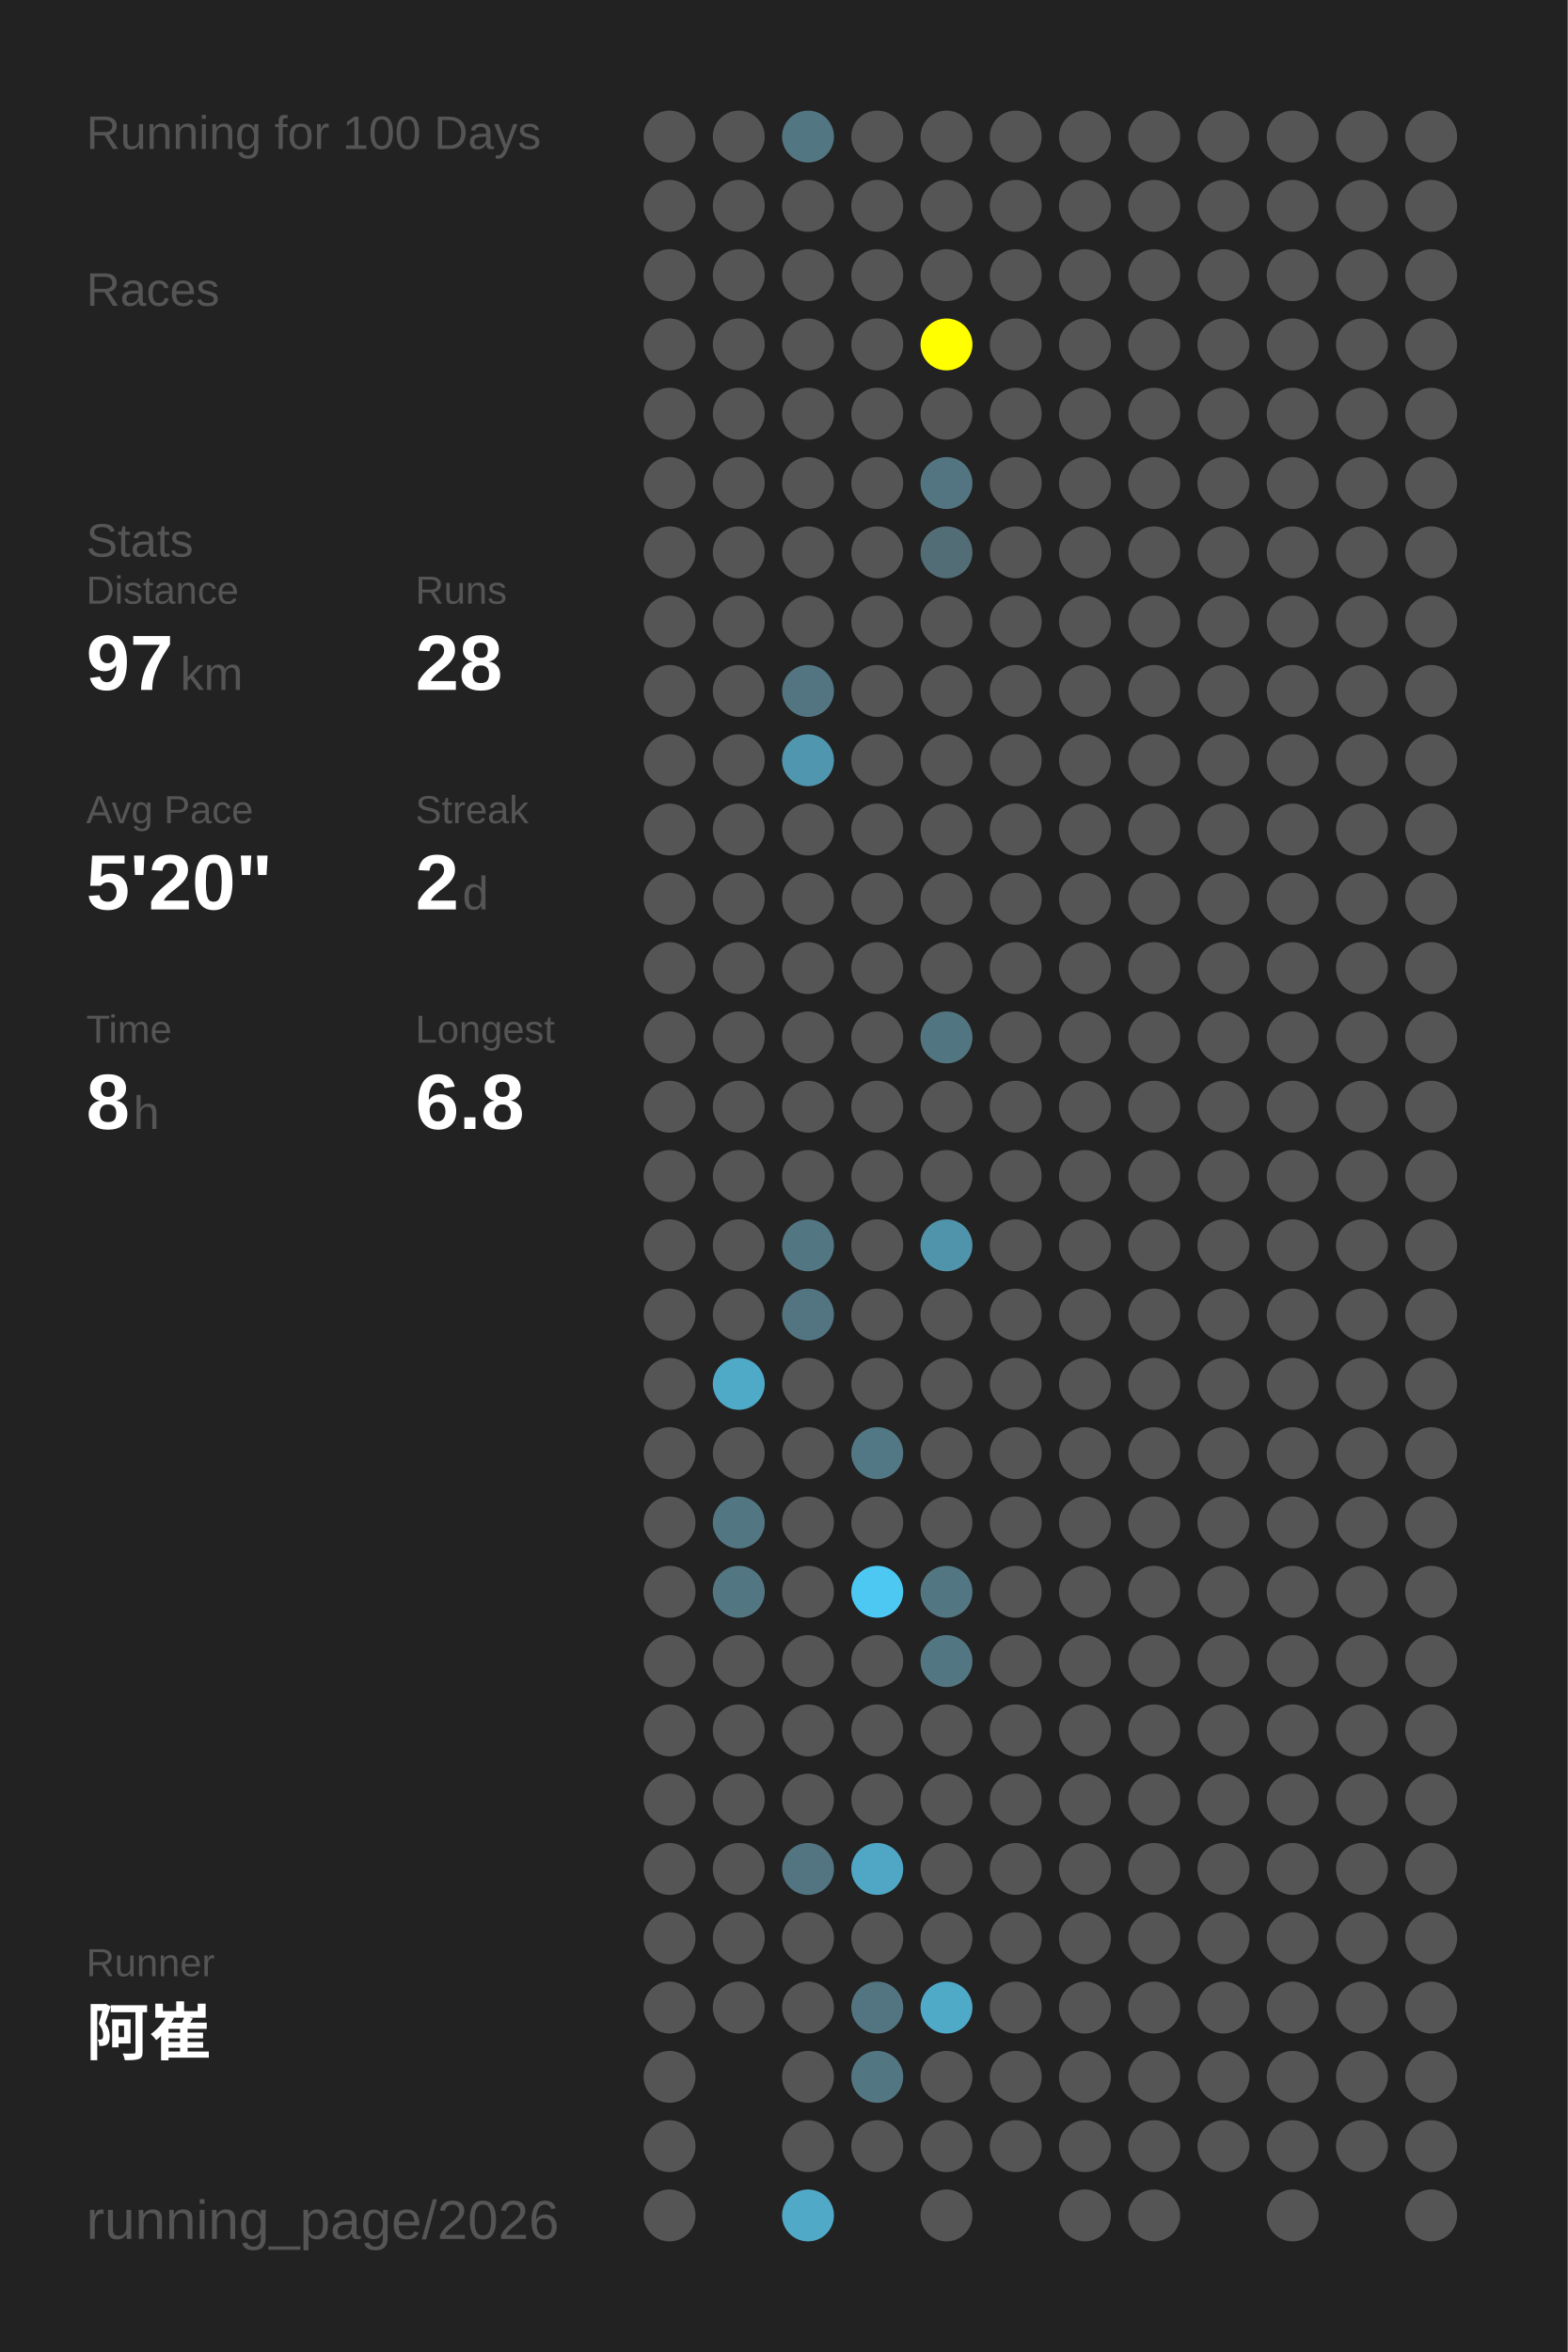
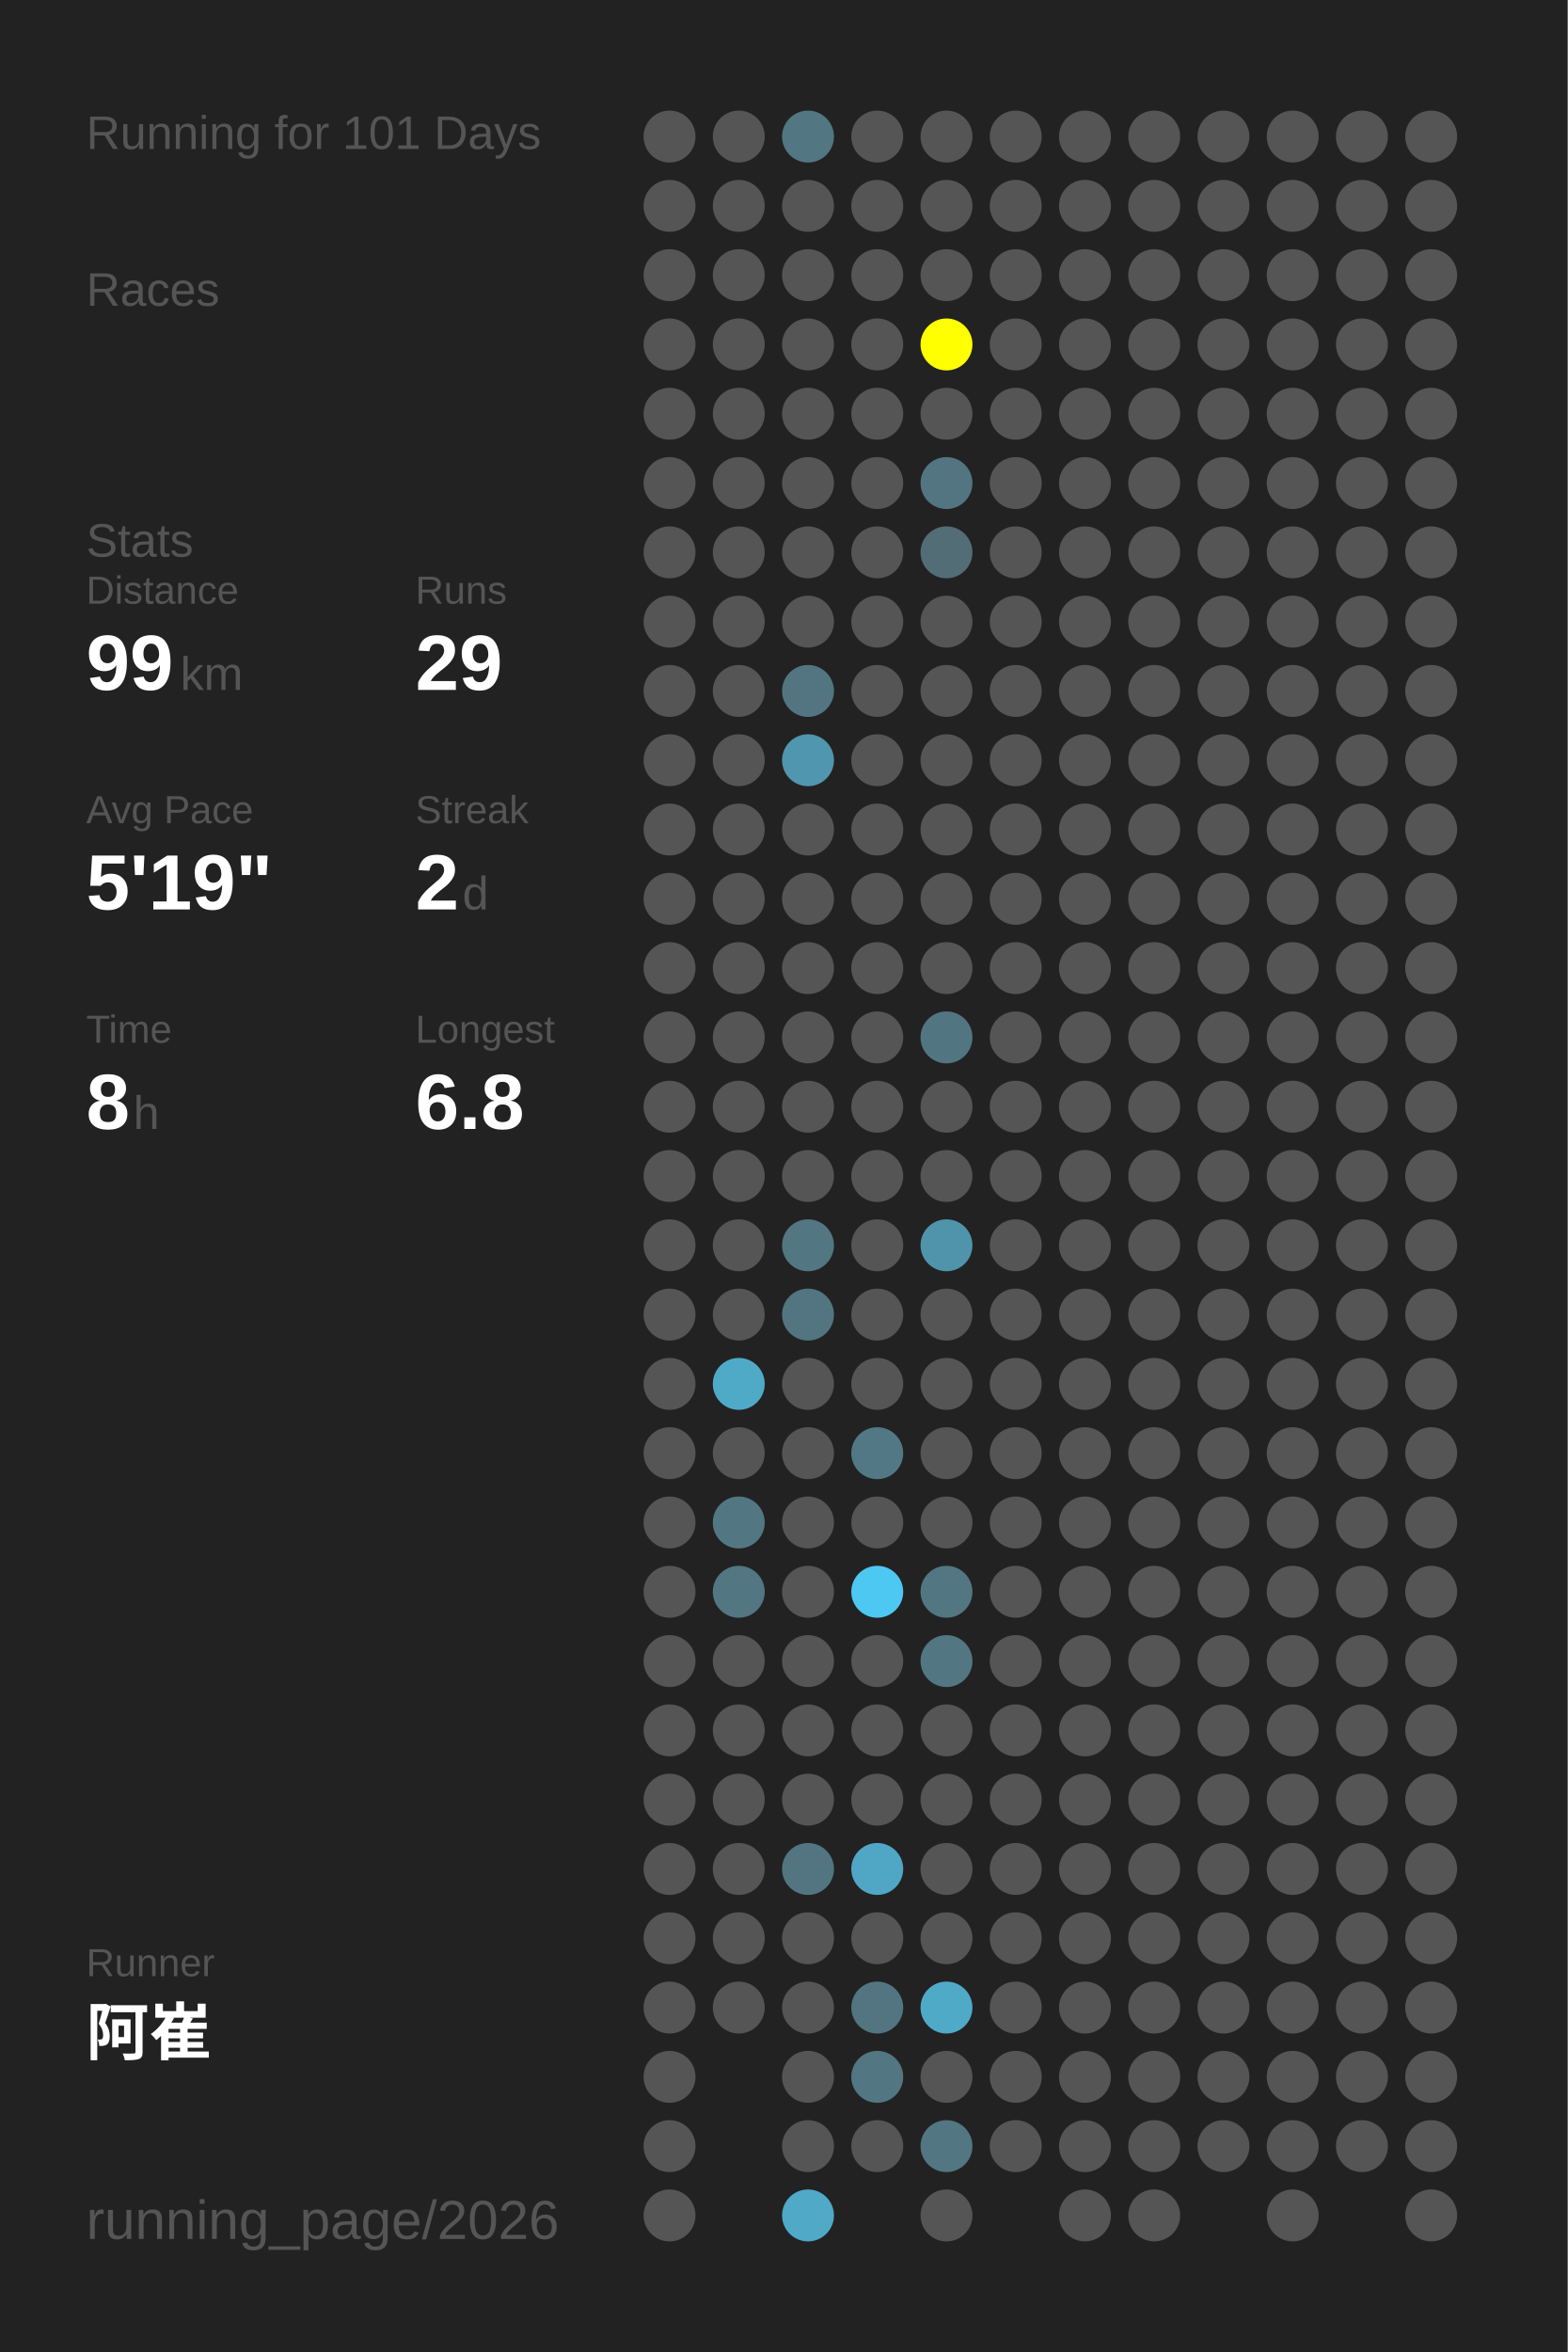
<svg xmlns="http://www.w3.org/2000/svg" baseProfile="full" height="300mm" version="1.1" viewBox="0,0,200,300" width="200mm">
  <defs />
  <rect fill="#222222" height="300" width="200" x="0" y="0" />
-   <text fill="#555555" style="font-size:6px; font-family:Arial;" x="11" y="19">Running for 100 Days</text>
+   <text fill="#555555" style="font-size:6px; font-family:Arial;" x="11" y="19">Running for 101 Days</text>
  <text fill="#555555" style="font-size:6px; font-family:Arial;" x="11" y="39">Races</text>
  <text fill="#555555" style="font-size:6px; font-family:Arial;" x="11" y="71">Stats</text>
  <text fill="#555555" style="font-size:5px; font-family:Arial;" x="11" y="77">Distance</text>
-   <text fill="#FFFFFF" style="font-size:10px; font-family:Arial; font-weight:bold;" x="11" y="88">97</text>
+   <text fill="#FFFFFF" style="font-size:10px; font-family:Arial; font-weight:bold;" x="11" y="88">99</text>
  <text fill="#555555" style="font-size:6px; font-family:Arial;" x="23" y="88">km</text>
  <text fill="#555555" style="font-size:5px; font-family:Arial;" x="53" y="77">Runs</text>
-   <text fill="#FFFFFF" style="font-size:10px; font-family:Arial; font-weight:bold;" x="53" y="88">28</text>
+   <text fill="#FFFFFF" style="font-size:10px; font-family:Arial; font-weight:bold;" x="53" y="88">29</text>
  <text fill="#555555" style="font-size:5px; font-family:Arial;" x="11" y="105">Avg Pace</text>
-   <text fill="#FFFFFF" style="font-size:10px; font-family:Arial; font-weight:bold;" x="11" y="116">5'20"</text>
+   <text fill="#FFFFFF" style="font-size:10px; font-family:Arial; font-weight:bold;" x="11" y="116">5'19"</text>
  <text fill="#555555" style="font-size:5px; font-family:Arial;" x="53" y="105">Streak</text>
  <text fill="#FFFFFF" style="font-size:10px; font-family:Arial; font-weight:bold;" x="53" y="116">2</text>
  <text fill="#555555" style="font-size:6px; font-family:Arial;" x="59" y="116">d</text>
  <text fill="#555555" style="font-size:5px; font-family:Arial;" x="11" y="133">Time</text>
  <text fill="#FFFFFF" style="font-size:10px; font-family:Arial; font-weight:bold;" x="11" y="144">8</text>
  <text fill="#555555" style="font-size:6px; font-family:Arial;" x="17" y="144">h</text>
  <text fill="#555555" style="font-size:5px; font-family:Arial;" x="53" y="133">Longest</text>
  <text fill="#FFFFFF" style="font-size:10px; font-family:Arial; font-weight:bold;" x="53" y="144">6.8</text>
  <text fill="#555555" style="font-size:5px; font-family:Arial;" x="11" y="252.065">Runner</text>
  <text fill="#FFFFFF" style="font-size:8px; font-family:Arial; font-weight:bold;" x="11" y="262.065">阿崔</text>
  <text fill="#555555" style="font-size:7px; font-family:Arial;" x="11" y="285.581">running_page/2026</text>
  <circle cx="85.417" cy="17.419" fill="#555555" r="3.312" />
  <circle cx="85.417" cy="26.258" fill="#555555" r="3.312" />
  <circle cx="85.417" cy="35.097" fill="#555555" r="3.312" />
  <circle cx="85.417" cy="43.935" fill="#555555" r="3.312" />
  <circle cx="85.417" cy="52.774" fill="#555555" r="3.312" />
  <circle cx="85.417" cy="61.613" fill="#555555" r="3.312" />
  <circle cx="85.417" cy="70.452" fill="#555555" r="3.312" />
  <circle cx="85.417" cy="79.29" fill="#555555" r="3.312" />
  <circle cx="85.417" cy="88.129" fill="#555555" r="3.312" />
  <circle cx="85.417" cy="96.968" fill="#555555" r="3.312" />
  <circle cx="85.417" cy="105.806" fill="#555555" r="3.312" />
  <circle cx="85.417" cy="114.645" fill="#555555" r="3.312" />
  <circle cx="85.417" cy="123.484" fill="#555555" r="3.312" />
  <circle cx="85.417" cy="132.323" fill="#555555" r="3.312" />
  <circle cx="85.417" cy="141.161" fill="#555555" r="3.312" />
  <circle cx="85.417" cy="150" fill="#555555" r="3.312" />
  <circle cx="85.417" cy="158.839" fill="#555555" r="3.312" />
  <circle cx="85.417" cy="167.677" fill="#555555" r="3.312" />
  <circle cx="85.417" cy="176.516" fill="#555555" r="3.312" />
  <circle cx="85.417" cy="185.355" fill="#555555" r="3.312" />
  <circle cx="85.417" cy="194.194" fill="#555555" r="3.312" />
  <circle cx="85.417" cy="203.032" fill="#555555" r="3.312" />
  <circle cx="85.417" cy="211.871" fill="#555555" r="3.312" />
  <circle cx="85.417" cy="220.71" fill="#555555" r="3.312" />
  <circle cx="85.417" cy="229.548" fill="#555555" r="3.312" />
  <circle cx="85.417" cy="238.387" fill="#555555" r="3.312" />
  <circle cx="85.417" cy="247.226" fill="#555555" r="3.312" />
  <circle cx="85.417" cy="256.065" fill="#555555" r="3.312" />
  <circle cx="85.417" cy="264.903" fill="#555555" r="3.312" />
  <circle cx="85.417" cy="273.742" fill="#555555" r="3.312" />
  <circle cx="85.417" cy="282.581" fill="#555555" r="3.312" />
  <circle cx="94.25" cy="17.419" fill="#555555" r="3.312" />
  <circle cx="94.25" cy="26.258" fill="#555555" r="3.312" />
  <circle cx="94.25" cy="35.097" fill="#555555" r="3.312" />
  <circle cx="94.25" cy="43.935" fill="#555555" r="3.312" />
  <circle cx="94.25" cy="52.774" fill="#555555" r="3.312" />
  <circle cx="94.25" cy="61.613" fill="#555555" r="3.312" />
  <circle cx="94.25" cy="70.452" fill="#555555" r="3.312" />
  <circle cx="94.25" cy="79.29" fill="#555555" r="3.312" />
  <circle cx="94.25" cy="88.129" fill="#555555" r="3.312" />
  <circle cx="94.25" cy="96.968" fill="#555555" r="3.312" />
  <circle cx="94.25" cy="105.806" fill="#555555" r="3.312" />
  <circle cx="94.25" cy="114.645" fill="#555555" r="3.312" />
  <circle cx="94.25" cy="123.484" fill="#555555" r="3.312" />
  <circle cx="94.25" cy="132.323" fill="#555555" r="3.312" />
  <circle cx="94.25" cy="141.161" fill="#555555" r="3.312" />
  <circle cx="94.25" cy="150" fill="#555555" r="3.312" />
  <circle cx="94.25" cy="158.839" fill="#555555" r="3.312" />
  <circle cx="94.25" cy="167.677" fill="#555555" r="3.312" />
  <circle cx="94.25" cy="176.516" fill="#4faac8" r="3.312" />
  <circle cx="94.25" cy="185.355" fill="#555555" r="3.312" />
  <circle cx="94.25" cy="194.194" fill="#527783" r="3.312" />
  <circle cx="94.25" cy="203.032" fill="#527682" r="3.312" />
  <circle cx="94.25" cy="211.871" fill="#555555" r="3.312" />
  <circle cx="94.25" cy="220.71" fill="#555555" r="3.312" />
  <circle cx="94.25" cy="229.548" fill="#555555" r="3.312" />
  <circle cx="94.25" cy="238.387" fill="#555555" r="3.312" />
  <circle cx="94.25" cy="247.226" fill="#555555" r="3.312" />
  <circle cx="94.25" cy="256.065" fill="#555555" r="3.312" />
  <circle cx="103.083" cy="17.419" fill="#527682" r="3.312" />
  <circle cx="103.083" cy="26.258" fill="#555555" r="3.312" />
  <circle cx="103.083" cy="35.097" fill="#555555" r="3.312" />
  <circle cx="103.083" cy="43.935" fill="#555555" r="3.312" />
  <circle cx="103.083" cy="52.774" fill="#555555" r="3.312" />
  <circle cx="103.083" cy="61.613" fill="#555555" r="3.312" />
  <circle cx="103.083" cy="70.452" fill="#555555" r="3.312" />
  <circle cx="103.083" cy="79.29" fill="#555555" r="3.312" />
  <circle cx="103.083" cy="88.129" fill="#527581" r="3.312" />
  <circle cx="103.083" cy="96.968" fill="#5096ae" r="3.312" />
  <circle cx="103.083" cy="105.806" fill="#555555" r="3.312" />
  <circle cx="103.083" cy="114.645" fill="#555555" r="3.312" />
  <circle cx="103.083" cy="123.484" fill="#555555" r="3.312" />
  <circle cx="103.083" cy="132.323" fill="#555555" r="3.312" />
  <circle cx="103.083" cy="141.161" fill="#555555" r="3.312" />
  <circle cx="103.083" cy="150" fill="#555555" r="3.312" />
  <circle cx="103.083" cy="158.839" fill="#527682" r="3.312" />
  <circle cx="103.083" cy="167.677" fill="#527581" r="3.312" />
  <circle cx="103.083" cy="176.516" fill="#555555" r="3.312" />
  <circle cx="103.083" cy="185.355" fill="#555555" r="3.312" />
  <circle cx="103.083" cy="194.194" fill="#555555" r="3.312" />
  <circle cx="103.083" cy="203.032" fill="#555555" r="3.312" />
  <circle cx="103.083" cy="211.871" fill="#555555" r="3.312" />
  <circle cx="103.083" cy="220.71" fill="#555555" r="3.312" />
  <circle cx="103.083" cy="229.548" fill="#555555" r="3.312" />
  <circle cx="103.083" cy="238.387" fill="#527581" r="3.312" />
  <circle cx="103.083" cy="247.226" fill="#555555" r="3.312" />
  <circle cx="103.083" cy="256.065" fill="#555555" r="3.312" />
  <circle cx="103.083" cy="264.903" fill="#555555" r="3.312" />
  <circle cx="103.083" cy="273.742" fill="#555555" r="3.312" />
  <circle cx="103.083" cy="282.581" fill="#4fa9c7" r="3.312" />
  <circle cx="111.917" cy="17.419" fill="#555555" r="3.312" />
  <circle cx="111.917" cy="26.258" fill="#555555" r="3.312" />
  <circle cx="111.917" cy="35.097" fill="#555555" r="3.312" />
  <circle cx="111.917" cy="43.935" fill="#555555" r="3.312" />
  <circle cx="111.917" cy="52.774" fill="#555555" r="3.312" />
  <circle cx="111.917" cy="61.613" fill="#555555" r="3.312" />
  <circle cx="111.917" cy="70.452" fill="#555555" r="3.312" />
  <circle cx="111.917" cy="79.29" fill="#555555" r="3.312" />
  <circle cx="111.917" cy="88.129" fill="#555555" r="3.312" />
  <circle cx="111.917" cy="96.968" fill="#555555" r="3.312" />
  <circle cx="111.917" cy="105.806" fill="#555555" r="3.312" />
  <circle cx="111.917" cy="114.645" fill="#555555" r="3.312" />
  <circle cx="111.917" cy="123.484" fill="#555555" r="3.312" />
  <circle cx="111.917" cy="132.323" fill="#555555" r="3.312" />
  <circle cx="111.917" cy="141.161" fill="#555555" r="3.312" />
  <circle cx="111.917" cy="150" fill="#555555" r="3.312" />
  <circle cx="111.917" cy="158.839" fill="#555555" r="3.312" />
  <circle cx="111.917" cy="167.677" fill="#555555" r="3.312" />
  <circle cx="111.917" cy="176.516" fill="#555555" r="3.312" />
  <circle cx="111.917" cy="185.355" fill="#527885" r="3.312" />
  <circle cx="111.917" cy="194.194" fill="#555555" r="3.312" />
  <circle cx="111.917" cy="203.032" fill="#4dc8f2" r="3.312" />
  <circle cx="111.917" cy="211.871" fill="#555555" r="3.312" />
  <circle cx="111.917" cy="220.71" fill="#555555" r="3.312" />
  <circle cx="111.917" cy="229.548" fill="#555555" r="3.312" />
  <circle cx="111.917" cy="238.387" fill="#4fa7c5" r="3.312" />
  <circle cx="111.917" cy="247.226" fill="#555555" r="3.312" />
  <circle cx="111.917" cy="256.065" fill="#527581" r="3.312" />
  <circle cx="111.917" cy="264.903" fill="#527682" r="3.312" />
  <circle cx="111.917" cy="273.742" fill="#555555" r="3.312" />
  <circle cx="120.75" cy="17.419" fill="#555555" r="3.312" />
  <circle cx="120.75" cy="26.258" fill="#555555" r="3.312" />
  <circle cx="120.75" cy="35.097" fill="#555555" r="3.312" />
  <circle cx="120.75" cy="43.935" fill="#FFFF00" r="3.312" />
  <circle cx="120.75" cy="52.774" fill="#555555" r="3.312" />
  <circle cx="120.75" cy="61.613" fill="#527581" r="3.312" />
  <circle cx="120.75" cy="70.452" fill="#536d76" r="3.312" />
  <circle cx="120.75" cy="79.29" fill="#555555" r="3.312" />
  <circle cx="120.75" cy="88.129" fill="#555555" r="3.312" />
  <circle cx="120.75" cy="96.968" fill="#555555" r="3.312" />
  <circle cx="120.75" cy="105.806" fill="#555555" r="3.312" />
  <circle cx="120.75" cy="114.645" fill="#555555" r="3.312" />
  <circle cx="120.75" cy="123.484" fill="#555555" r="3.312" />
  <circle cx="120.75" cy="132.323" fill="#527681" r="3.312" />
  <circle cx="120.75" cy="141.161" fill="#555555" r="3.312" />
  <circle cx="120.75" cy="150" fill="#555555" r="3.312" />
  <circle cx="120.75" cy="158.839" fill="#5094ab" r="3.312" />
  <circle cx="120.75" cy="167.677" fill="#555555" r="3.312" />
  <circle cx="120.75" cy="176.516" fill="#555555" r="3.312" />
  <circle cx="120.75" cy="185.355" fill="#555555" r="3.312" />
  <circle cx="120.75" cy="194.194" fill="#555555" r="3.312" />
  <circle cx="120.75" cy="203.032" fill="#527682" r="3.312" />
  <circle cx="120.75" cy="211.871" fill="#527682" r="3.312" />
  <circle cx="120.75" cy="220.71" fill="#555555" r="3.312" />
  <circle cx="120.75" cy="229.548" fill="#555555" r="3.312" />
  <circle cx="120.75" cy="238.387" fill="#555555" r="3.312" />
  <circle cx="120.75" cy="247.226" fill="#555555" r="3.312" />
  <circle cx="120.75" cy="256.065" fill="#4faac8" r="3.312" />
  <circle cx="120.75" cy="264.903" fill="#555555" r="3.312" />
-   <circle cx="120.75" cy="273.742" fill="#555555" r="3.312" />
+   <circle cx="120.75" cy="273.742" fill="#527682" r="3.312" />
  <circle cx="120.75" cy="282.581" fill="#555555" r="3.312" />
  <circle cx="129.583" cy="17.419" fill="#555555" r="3.312" />
  <circle cx="129.583" cy="26.258" fill="#555555" r="3.312" />
  <circle cx="129.583" cy="35.097" fill="#555555" r="3.312" />
  <circle cx="129.583" cy="43.935" fill="#555555" r="3.312" />
  <circle cx="129.583" cy="52.774" fill="#555555" r="3.312" />
  <circle cx="129.583" cy="61.613" fill="#555555" r="3.312" />
  <circle cx="129.583" cy="70.452" fill="#555555" r="3.312" />
  <circle cx="129.583" cy="79.29" fill="#555555" r="3.312" />
  <circle cx="129.583" cy="88.129" fill="#555555" r="3.312" />
  <circle cx="129.583" cy="96.968" fill="#555555" r="3.312" />
  <circle cx="129.583" cy="105.806" fill="#555555" r="3.312" />
  <circle cx="129.583" cy="114.645" fill="#555555" r="3.312" />
  <circle cx="129.583" cy="123.484" fill="#555555" r="3.312" />
  <circle cx="129.583" cy="132.323" fill="#555555" r="3.312" />
  <circle cx="129.583" cy="141.161" fill="#555555" r="3.312" />
  <circle cx="129.583" cy="150" fill="#555555" r="3.312" />
  <circle cx="129.583" cy="158.839" fill="#555555" r="3.312" />
  <circle cx="129.583" cy="167.677" fill="#555555" r="3.312" />
  <circle cx="129.583" cy="176.516" fill="#555555" r="3.312" />
  <circle cx="129.583" cy="185.355" fill="#555555" r="3.312" />
  <circle cx="129.583" cy="194.194" fill="#555555" r="3.312" />
  <circle cx="129.583" cy="203.032" fill="#555555" r="3.312" />
  <circle cx="129.583" cy="211.871" fill="#555555" r="3.312" />
  <circle cx="129.583" cy="220.71" fill="#555555" r="3.312" />
  <circle cx="129.583" cy="229.548" fill="#555555" r="3.312" />
  <circle cx="129.583" cy="238.387" fill="#555555" r="3.312" />
  <circle cx="129.583" cy="247.226" fill="#555555" r="3.312" />
  <circle cx="129.583" cy="256.065" fill="#555555" r="3.312" />
  <circle cx="129.583" cy="264.903" fill="#555555" r="3.312" />
  <circle cx="129.583" cy="273.742" fill="#555555" r="3.312" />
  <circle cx="138.417" cy="17.419" fill="#555555" r="3.312" />
  <circle cx="138.417" cy="26.258" fill="#555555" r="3.312" />
  <circle cx="138.417" cy="35.097" fill="#555555" r="3.312" />
  <circle cx="138.417" cy="43.935" fill="#555555" r="3.312" />
  <circle cx="138.417" cy="52.774" fill="#555555" r="3.312" />
  <circle cx="138.417" cy="61.613" fill="#555555" r="3.312" />
  <circle cx="138.417" cy="70.452" fill="#555555" r="3.312" />
  <circle cx="138.417" cy="79.29" fill="#555555" r="3.312" />
  <circle cx="138.417" cy="88.129" fill="#555555" r="3.312" />
  <circle cx="138.417" cy="96.968" fill="#555555" r="3.312" />
  <circle cx="138.417" cy="105.806" fill="#555555" r="3.312" />
  <circle cx="138.417" cy="114.645" fill="#555555" r="3.312" />
  <circle cx="138.417" cy="123.484" fill="#555555" r="3.312" />
  <circle cx="138.417" cy="132.323" fill="#555555" r="3.312" />
  <circle cx="138.417" cy="141.161" fill="#555555" r="3.312" />
  <circle cx="138.417" cy="150" fill="#555555" r="3.312" />
  <circle cx="138.417" cy="158.839" fill="#555555" r="3.312" />
  <circle cx="138.417" cy="167.677" fill="#555555" r="3.312" />
  <circle cx="138.417" cy="176.516" fill="#555555" r="3.312" />
  <circle cx="138.417" cy="185.355" fill="#555555" r="3.312" />
  <circle cx="138.417" cy="194.194" fill="#555555" r="3.312" />
  <circle cx="138.417" cy="203.032" fill="#555555" r="3.312" />
  <circle cx="138.417" cy="211.871" fill="#555555" r="3.312" />
  <circle cx="138.417" cy="220.71" fill="#555555" r="3.312" />
  <circle cx="138.417" cy="229.548" fill="#555555" r="3.312" />
  <circle cx="138.417" cy="238.387" fill="#555555" r="3.312" />
  <circle cx="138.417" cy="247.226" fill="#555555" r="3.312" />
  <circle cx="138.417" cy="256.065" fill="#555555" r="3.312" />
  <circle cx="138.417" cy="264.903" fill="#555555" r="3.312" />
  <circle cx="138.417" cy="273.742" fill="#555555" r="3.312" />
  <circle cx="138.417" cy="282.581" fill="#555555" r="3.312" />
  <circle cx="147.25" cy="17.419" fill="#555555" r="3.312" />
  <circle cx="147.25" cy="26.258" fill="#555555" r="3.312" />
  <circle cx="147.25" cy="35.097" fill="#555555" r="3.312" />
  <circle cx="147.25" cy="43.935" fill="#555555" r="3.312" />
  <circle cx="147.25" cy="52.774" fill="#555555" r="3.312" />
  <circle cx="147.25" cy="61.613" fill="#555555" r="3.312" />
  <circle cx="147.25" cy="70.452" fill="#555555" r="3.312" />
  <circle cx="147.25" cy="79.29" fill="#555555" r="3.312" />
  <circle cx="147.25" cy="88.129" fill="#555555" r="3.312" />
  <circle cx="147.25" cy="96.968" fill="#555555" r="3.312" />
  <circle cx="147.25" cy="105.806" fill="#555555" r="3.312" />
  <circle cx="147.25" cy="114.645" fill="#555555" r="3.312" />
  <circle cx="147.25" cy="123.484" fill="#555555" r="3.312" />
  <circle cx="147.25" cy="132.323" fill="#555555" r="3.312" />
  <circle cx="147.25" cy="141.161" fill="#555555" r="3.312" />
  <circle cx="147.25" cy="150" fill="#555555" r="3.312" />
  <circle cx="147.25" cy="158.839" fill="#555555" r="3.312" />
  <circle cx="147.25" cy="167.677" fill="#555555" r="3.312" />
  <circle cx="147.25" cy="176.516" fill="#555555" r="3.312" />
  <circle cx="147.25" cy="185.355" fill="#555555" r="3.312" />
  <circle cx="147.25" cy="194.194" fill="#555555" r="3.312" />
  <circle cx="147.25" cy="203.032" fill="#555555" r="3.312" />
  <circle cx="147.25" cy="211.871" fill="#555555" r="3.312" />
  <circle cx="147.25" cy="220.71" fill="#555555" r="3.312" />
  <circle cx="147.25" cy="229.548" fill="#555555" r="3.312" />
  <circle cx="147.25" cy="238.387" fill="#555555" r="3.312" />
  <circle cx="147.25" cy="247.226" fill="#555555" r="3.312" />
  <circle cx="147.25" cy="256.065" fill="#555555" r="3.312" />
  <circle cx="147.25" cy="264.903" fill="#555555" r="3.312" />
  <circle cx="147.25" cy="273.742" fill="#555555" r="3.312" />
  <circle cx="147.25" cy="282.581" fill="#555555" r="3.312" />
  <circle cx="156.083" cy="17.419" fill="#555555" r="3.312" />
  <circle cx="156.083" cy="26.258" fill="#555555" r="3.312" />
  <circle cx="156.083" cy="35.097" fill="#555555" r="3.312" />
  <circle cx="156.083" cy="43.935" fill="#555555" r="3.312" />
  <circle cx="156.083" cy="52.774" fill="#555555" r="3.312" />
  <circle cx="156.083" cy="61.613" fill="#555555" r="3.312" />
  <circle cx="156.083" cy="70.452" fill="#555555" r="3.312" />
  <circle cx="156.083" cy="79.29" fill="#555555" r="3.312" />
  <circle cx="156.083" cy="88.129" fill="#555555" r="3.312" />
  <circle cx="156.083" cy="96.968" fill="#555555" r="3.312" />
  <circle cx="156.083" cy="105.806" fill="#555555" r="3.312" />
  <circle cx="156.083" cy="114.645" fill="#555555" r="3.312" />
  <circle cx="156.083" cy="123.484" fill="#555555" r="3.312" />
  <circle cx="156.083" cy="132.323" fill="#555555" r="3.312" />
  <circle cx="156.083" cy="141.161" fill="#555555" r="3.312" />
  <circle cx="156.083" cy="150" fill="#555555" r="3.312" />
  <circle cx="156.083" cy="158.839" fill="#555555" r="3.312" />
  <circle cx="156.083" cy="167.677" fill="#555555" r="3.312" />
  <circle cx="156.083" cy="176.516" fill="#555555" r="3.312" />
  <circle cx="156.083" cy="185.355" fill="#555555" r="3.312" />
  <circle cx="156.083" cy="194.194" fill="#555555" r="3.312" />
  <circle cx="156.083" cy="203.032" fill="#555555" r="3.312" />
  <circle cx="156.083" cy="211.871" fill="#555555" r="3.312" />
  <circle cx="156.083" cy="220.71" fill="#555555" r="3.312" />
  <circle cx="156.083" cy="229.548" fill="#555555" r="3.312" />
  <circle cx="156.083" cy="238.387" fill="#555555" r="3.312" />
  <circle cx="156.083" cy="247.226" fill="#555555" r="3.312" />
  <circle cx="156.083" cy="256.065" fill="#555555" r="3.312" />
  <circle cx="156.083" cy="264.903" fill="#555555" r="3.312" />
  <circle cx="156.083" cy="273.742" fill="#555555" r="3.312" />
  <circle cx="164.917" cy="17.419" fill="#555555" r="3.312" />
  <circle cx="164.917" cy="26.258" fill="#555555" r="3.312" />
  <circle cx="164.917" cy="35.097" fill="#555555" r="3.312" />
  <circle cx="164.917" cy="43.935" fill="#555555" r="3.312" />
  <circle cx="164.917" cy="52.774" fill="#555555" r="3.312" />
  <circle cx="164.917" cy="61.613" fill="#555555" r="3.312" />
  <circle cx="164.917" cy="70.452" fill="#555555" r="3.312" />
  <circle cx="164.917" cy="79.29" fill="#555555" r="3.312" />
  <circle cx="164.917" cy="88.129" fill="#555555" r="3.312" />
  <circle cx="164.917" cy="96.968" fill="#555555" r="3.312" />
  <circle cx="164.917" cy="105.806" fill="#555555" r="3.312" />
  <circle cx="164.917" cy="114.645" fill="#555555" r="3.312" />
  <circle cx="164.917" cy="123.484" fill="#555555" r="3.312" />
  <circle cx="164.917" cy="132.323" fill="#555555" r="3.312" />
  <circle cx="164.917" cy="141.161" fill="#555555" r="3.312" />
  <circle cx="164.917" cy="150" fill="#555555" r="3.312" />
  <circle cx="164.917" cy="158.839" fill="#555555" r="3.312" />
  <circle cx="164.917" cy="167.677" fill="#555555" r="3.312" />
  <circle cx="164.917" cy="176.516" fill="#555555" r="3.312" />
  <circle cx="164.917" cy="185.355" fill="#555555" r="3.312" />
  <circle cx="164.917" cy="194.194" fill="#555555" r="3.312" />
  <circle cx="164.917" cy="203.032" fill="#555555" r="3.312" />
  <circle cx="164.917" cy="211.871" fill="#555555" r="3.312" />
  <circle cx="164.917" cy="220.71" fill="#555555" r="3.312" />
  <circle cx="164.917" cy="229.548" fill="#555555" r="3.312" />
  <circle cx="164.917" cy="238.387" fill="#555555" r="3.312" />
  <circle cx="164.917" cy="247.226" fill="#555555" r="3.312" />
  <circle cx="164.917" cy="256.065" fill="#555555" r="3.312" />
  <circle cx="164.917" cy="264.903" fill="#555555" r="3.312" />
  <circle cx="164.917" cy="273.742" fill="#555555" r="3.312" />
  <circle cx="164.917" cy="282.581" fill="#555555" r="3.312" />
  <circle cx="173.75" cy="17.419" fill="#555555" r="3.312" />
  <circle cx="173.75" cy="26.258" fill="#555555" r="3.312" />
  <circle cx="173.75" cy="35.097" fill="#555555" r="3.312" />
  <circle cx="173.75" cy="43.935" fill="#555555" r="3.312" />
  <circle cx="173.75" cy="52.774" fill="#555555" r="3.312" />
  <circle cx="173.75" cy="61.613" fill="#555555" r="3.312" />
  <circle cx="173.75" cy="70.452" fill="#555555" r="3.312" />
  <circle cx="173.75" cy="79.29" fill="#555555" r="3.312" />
  <circle cx="173.75" cy="88.129" fill="#555555" r="3.312" />
  <circle cx="173.75" cy="96.968" fill="#555555" r="3.312" />
  <circle cx="173.75" cy="105.806" fill="#555555" r="3.312" />
  <circle cx="173.75" cy="114.645" fill="#555555" r="3.312" />
  <circle cx="173.75" cy="123.484" fill="#555555" r="3.312" />
  <circle cx="173.75" cy="132.323" fill="#555555" r="3.312" />
  <circle cx="173.75" cy="141.161" fill="#555555" r="3.312" />
  <circle cx="173.75" cy="150" fill="#555555" r="3.312" />
  <circle cx="173.75" cy="158.839" fill="#555555" r="3.312" />
  <circle cx="173.75" cy="167.677" fill="#555555" r="3.312" />
  <circle cx="173.75" cy="176.516" fill="#555555" r="3.312" />
  <circle cx="173.75" cy="185.355" fill="#555555" r="3.312" />
  <circle cx="173.75" cy="194.194" fill="#555555" r="3.312" />
  <circle cx="173.75" cy="203.032" fill="#555555" r="3.312" />
  <circle cx="173.75" cy="211.871" fill="#555555" r="3.312" />
  <circle cx="173.75" cy="220.71" fill="#555555" r="3.312" />
  <circle cx="173.75" cy="229.548" fill="#555555" r="3.312" />
  <circle cx="173.75" cy="238.387" fill="#555555" r="3.312" />
  <circle cx="173.75" cy="247.226" fill="#555555" r="3.312" />
  <circle cx="173.75" cy="256.065" fill="#555555" r="3.312" />
  <circle cx="173.75" cy="264.903" fill="#555555" r="3.312" />
  <circle cx="173.75" cy="273.742" fill="#555555" r="3.312" />
  <circle cx="182.583" cy="17.419" fill="#555555" r="3.312" />
  <circle cx="182.583" cy="26.258" fill="#555555" r="3.312" />
  <circle cx="182.583" cy="35.097" fill="#555555" r="3.312" />
  <circle cx="182.583" cy="43.935" fill="#555555" r="3.312" />
  <circle cx="182.583" cy="52.774" fill="#555555" r="3.312" />
  <circle cx="182.583" cy="61.613" fill="#555555" r="3.312" />
  <circle cx="182.583" cy="70.452" fill="#555555" r="3.312" />
  <circle cx="182.583" cy="79.29" fill="#555555" r="3.312" />
  <circle cx="182.583" cy="88.129" fill="#555555" r="3.312" />
  <circle cx="182.583" cy="96.968" fill="#555555" r="3.312" />
  <circle cx="182.583" cy="105.806" fill="#555555" r="3.312" />
  <circle cx="182.583" cy="114.645" fill="#555555" r="3.312" />
  <circle cx="182.583" cy="123.484" fill="#555555" r="3.312" />
  <circle cx="182.583" cy="132.323" fill="#555555" r="3.312" />
  <circle cx="182.583" cy="141.161" fill="#555555" r="3.312" />
  <circle cx="182.583" cy="150" fill="#555555" r="3.312" />
  <circle cx="182.583" cy="158.839" fill="#555555" r="3.312" />
  <circle cx="182.583" cy="167.677" fill="#555555" r="3.312" />
  <circle cx="182.583" cy="176.516" fill="#555555" r="3.312" />
  <circle cx="182.583" cy="185.355" fill="#555555" r="3.312" />
  <circle cx="182.583" cy="194.194" fill="#555555" r="3.312" />
  <circle cx="182.583" cy="203.032" fill="#555555" r="3.312" />
  <circle cx="182.583" cy="211.871" fill="#555555" r="3.312" />
  <circle cx="182.583" cy="220.71" fill="#555555" r="3.312" />
  <circle cx="182.583" cy="229.548" fill="#555555" r="3.312" />
  <circle cx="182.583" cy="238.387" fill="#555555" r="3.312" />
  <circle cx="182.583" cy="247.226" fill="#555555" r="3.312" />
  <circle cx="182.583" cy="256.065" fill="#555555" r="3.312" />
  <circle cx="182.583" cy="264.903" fill="#555555" r="3.312" />
  <circle cx="182.583" cy="273.742" fill="#555555" r="3.312" />
  <circle cx="182.583" cy="282.581" fill="#555555" r="3.312" />
</svg>
